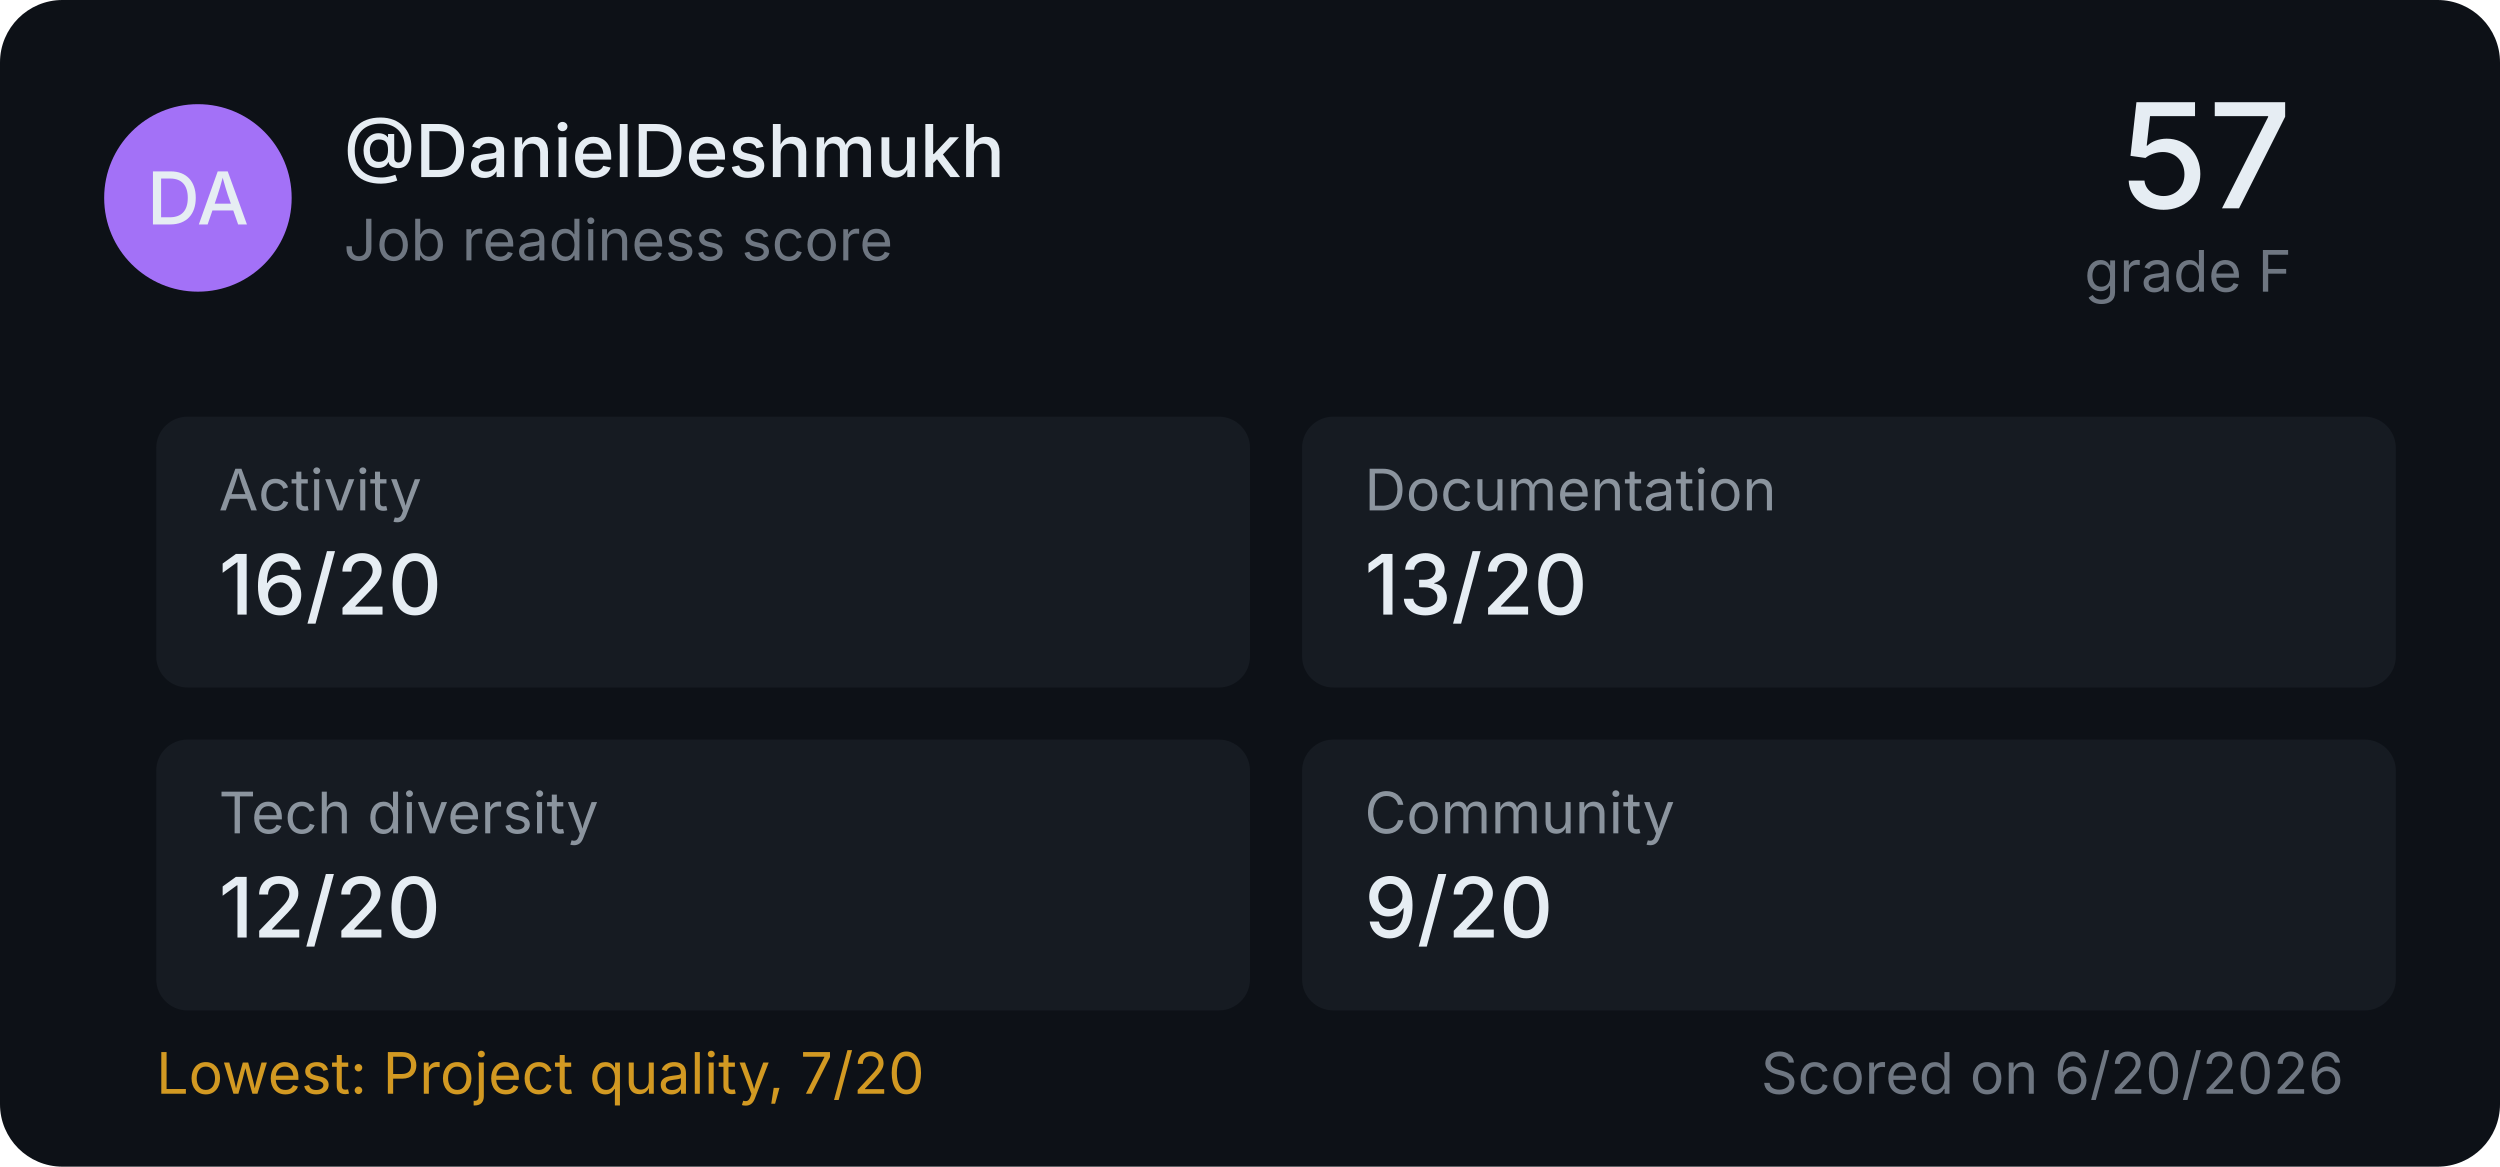
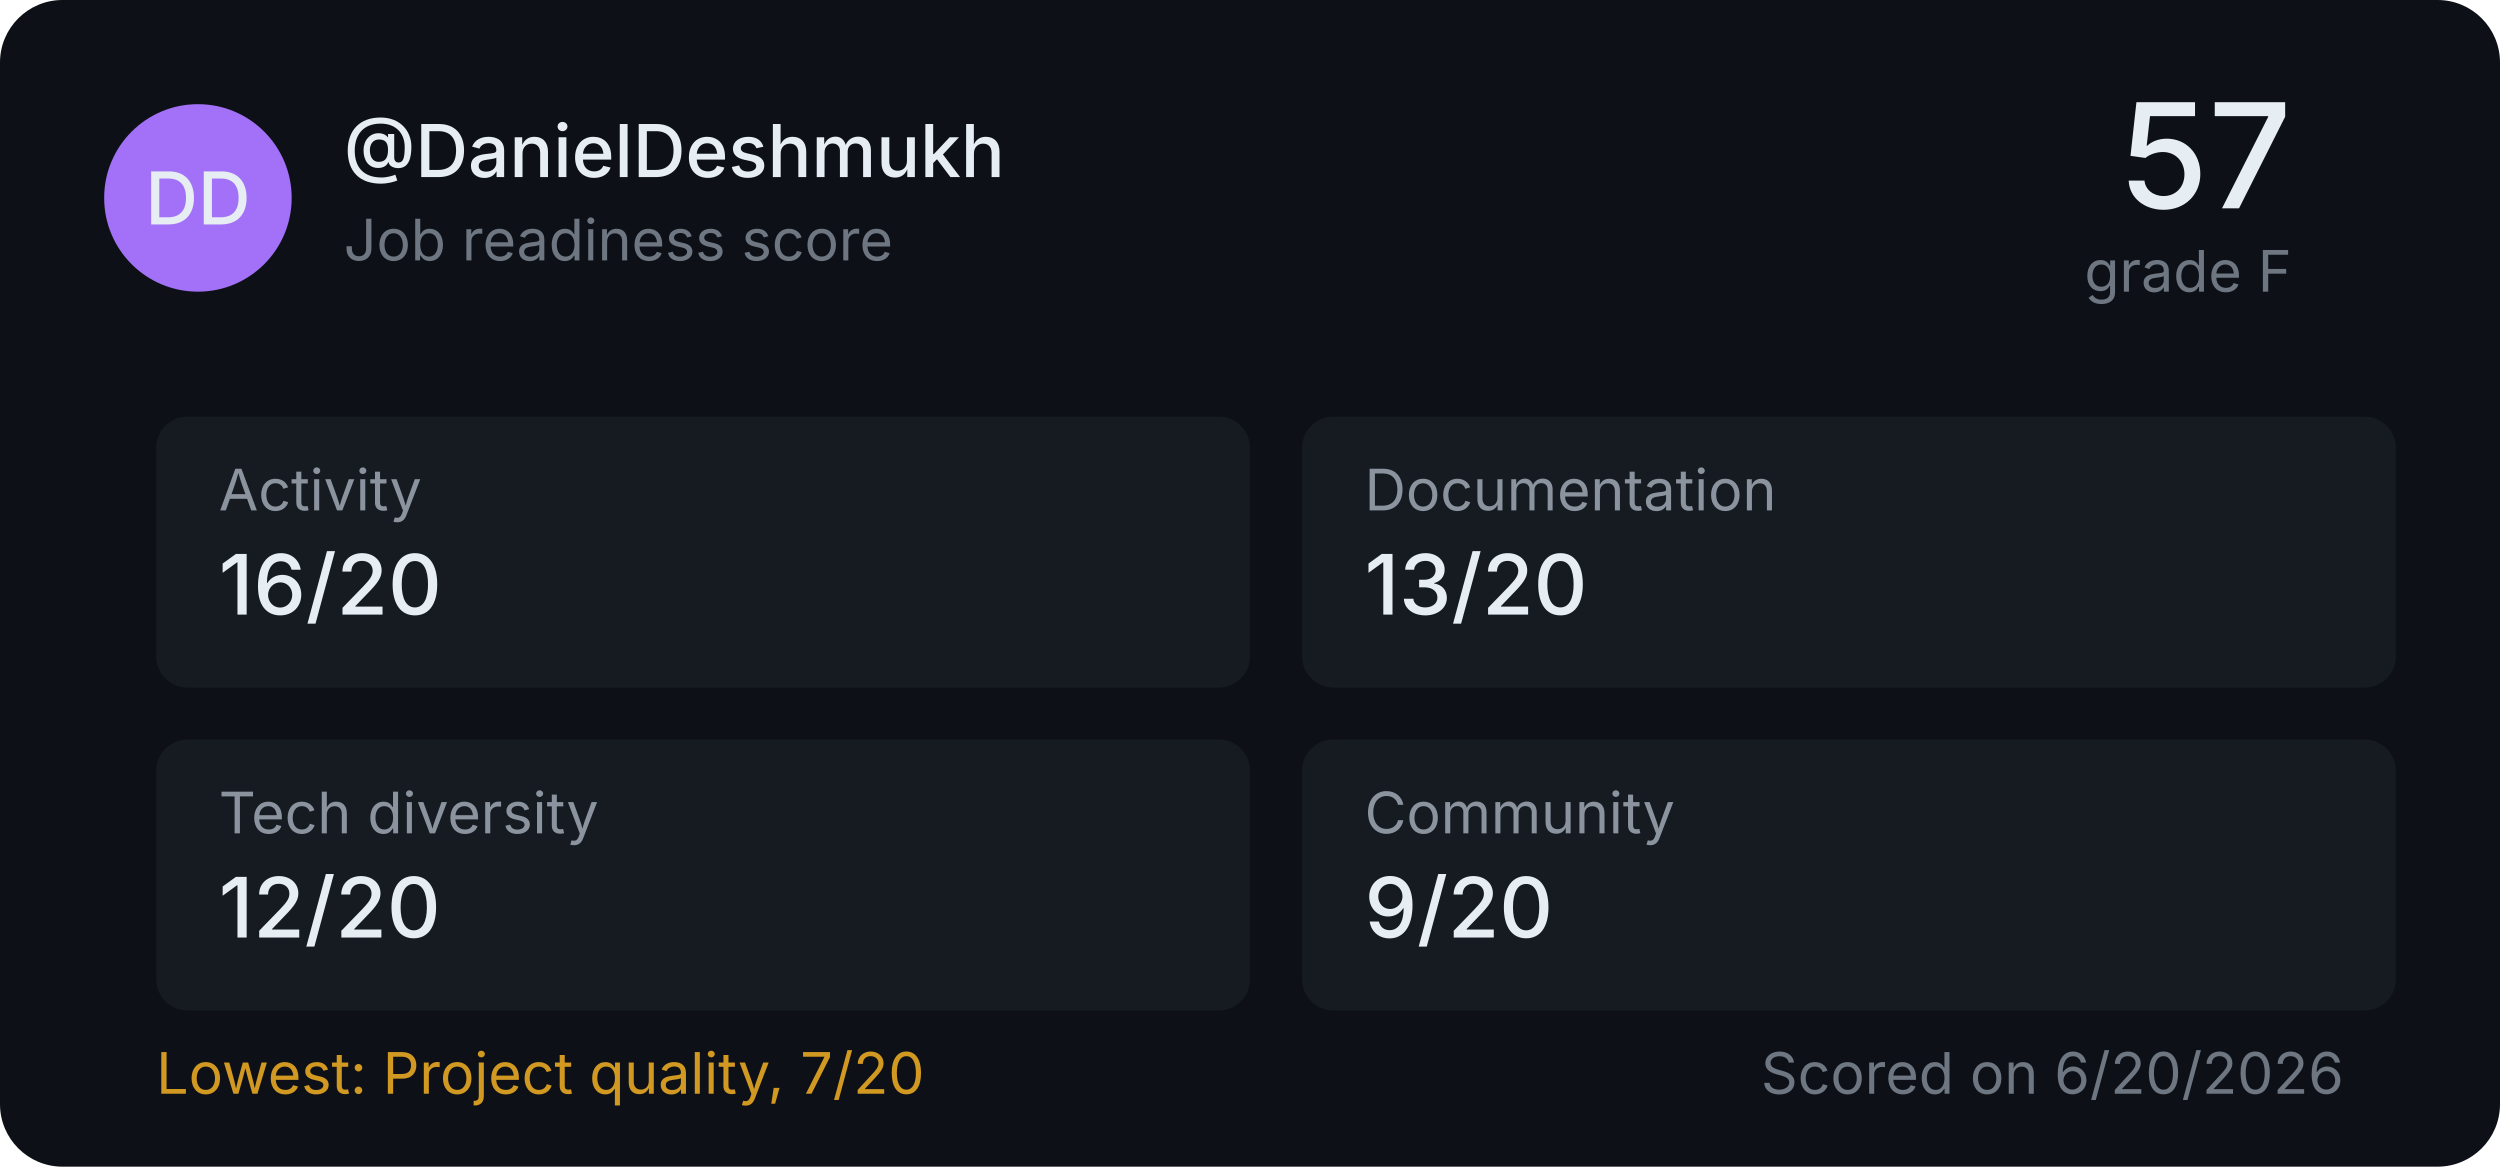
<svg xmlns="http://www.w3.org/2000/svg" width="480" height="224" viewBox="0 0 480 224">
  <rect width="480" height="224" fill="#0d1117" rx="12" />
  <circle cx="38" cy="38" r="18" fill="#a371f7" />
-   <text x="38" y="38" font-family="-apple-system, BlinkMacSystemFont, 'Segoe UI', sans-serif" font-size="14" font-weight="500" fill="#e6edf3" text-anchor="middle" dominant-baseline="central">DA</text>
+   <text x="38" y="38" font-family="-apple-system, BlinkMacSystemFont, 'Segoe UI', sans-serif" font-size="14" font-weight="500" fill="#e6edf3" text-anchor="middle" dominant-baseline="central">DD</text>
  <text x="66" y="34" font-family="-apple-system, BlinkMacSystemFont, 'Segoe UI', sans-serif" font-size="14" font-weight="500" fill="#e6edf3">@DanielDeshmukh</text>
  <text x="66" y="50" font-family="-apple-system, BlinkMacSystemFont, 'Segoe UI', sans-serif" font-size="11" fill="#6e7681">Job readiness score</text>
  <text x="440" y="40" font-family="-apple-system, BlinkMacSystemFont, 'Segoe UI', sans-serif" font-size="28" font-weight="500" fill="#e6edf3" text-anchor="end">57</text>
  <text x="440" y="56" font-family="-apple-system, BlinkMacSystemFont, 'Segoe UI', sans-serif" font-size="11" fill="#6e7681" text-anchor="end">grade F</text>
  <rect x="30" y="80" width="210" height="52" rx="6" fill="#161b22" />
  <text x="42" y="98" font-family="-apple-system, BlinkMacSystemFont, 'Segoe UI', sans-serif" font-size="11" fill="#8b949e">Activity</text>
  <text x="42" y="118" font-family="-apple-system, BlinkMacSystemFont, 'Segoe UI', sans-serif" font-size="16" font-weight="500" fill="#e6edf3">16/20</text>
  <rect x="250" y="80" width="210" height="52" rx="6" fill="#161b22" />
  <text x="262" y="98" font-family="-apple-system, BlinkMacSystemFont, 'Segoe UI', sans-serif" font-size="11" fill="#8b949e">Documentation</text>
  <text x="262" y="118" font-family="-apple-system, BlinkMacSystemFont, 'Segoe UI', sans-serif" font-size="16" font-weight="500" fill="#e6edf3">13/20</text>
  <rect x="30" y="142" width="210" height="52" rx="6" fill="#161b22" />
  <text x="42" y="160" font-family="-apple-system, BlinkMacSystemFont, 'Segoe UI', sans-serif" font-size="11" fill="#8b949e">Tech diversity</text>
  <text x="42" y="180" font-family="-apple-system, BlinkMacSystemFont, 'Segoe UI', sans-serif" font-size="16" font-weight="500" fill="#e6edf3">12/20</text>
  <rect x="250" y="142" width="210" height="52" rx="6" fill="#161b22" />
  <text x="262" y="160" font-family="-apple-system, BlinkMacSystemFont, 'Segoe UI', sans-serif" font-size="11" fill="#8b949e">Community</text>
  <text x="262" y="180" font-family="-apple-system, BlinkMacSystemFont, 'Segoe UI', sans-serif" font-size="16" font-weight="500" fill="#e6edf3">9/20</text>
  <text x="30" y="210" font-family="-apple-system, BlinkMacSystemFont, 'Segoe UI', sans-serif" font-size="11" fill="#d29922">Lowest: Project quality, 7/20</text>
  <text x="450" y="210" font-family="-apple-system, BlinkMacSystemFont, 'Segoe UI', sans-serif" font-size="11" fill="#6e7681" text-anchor="end">Scored on 6/20/2026</text>
</svg>
